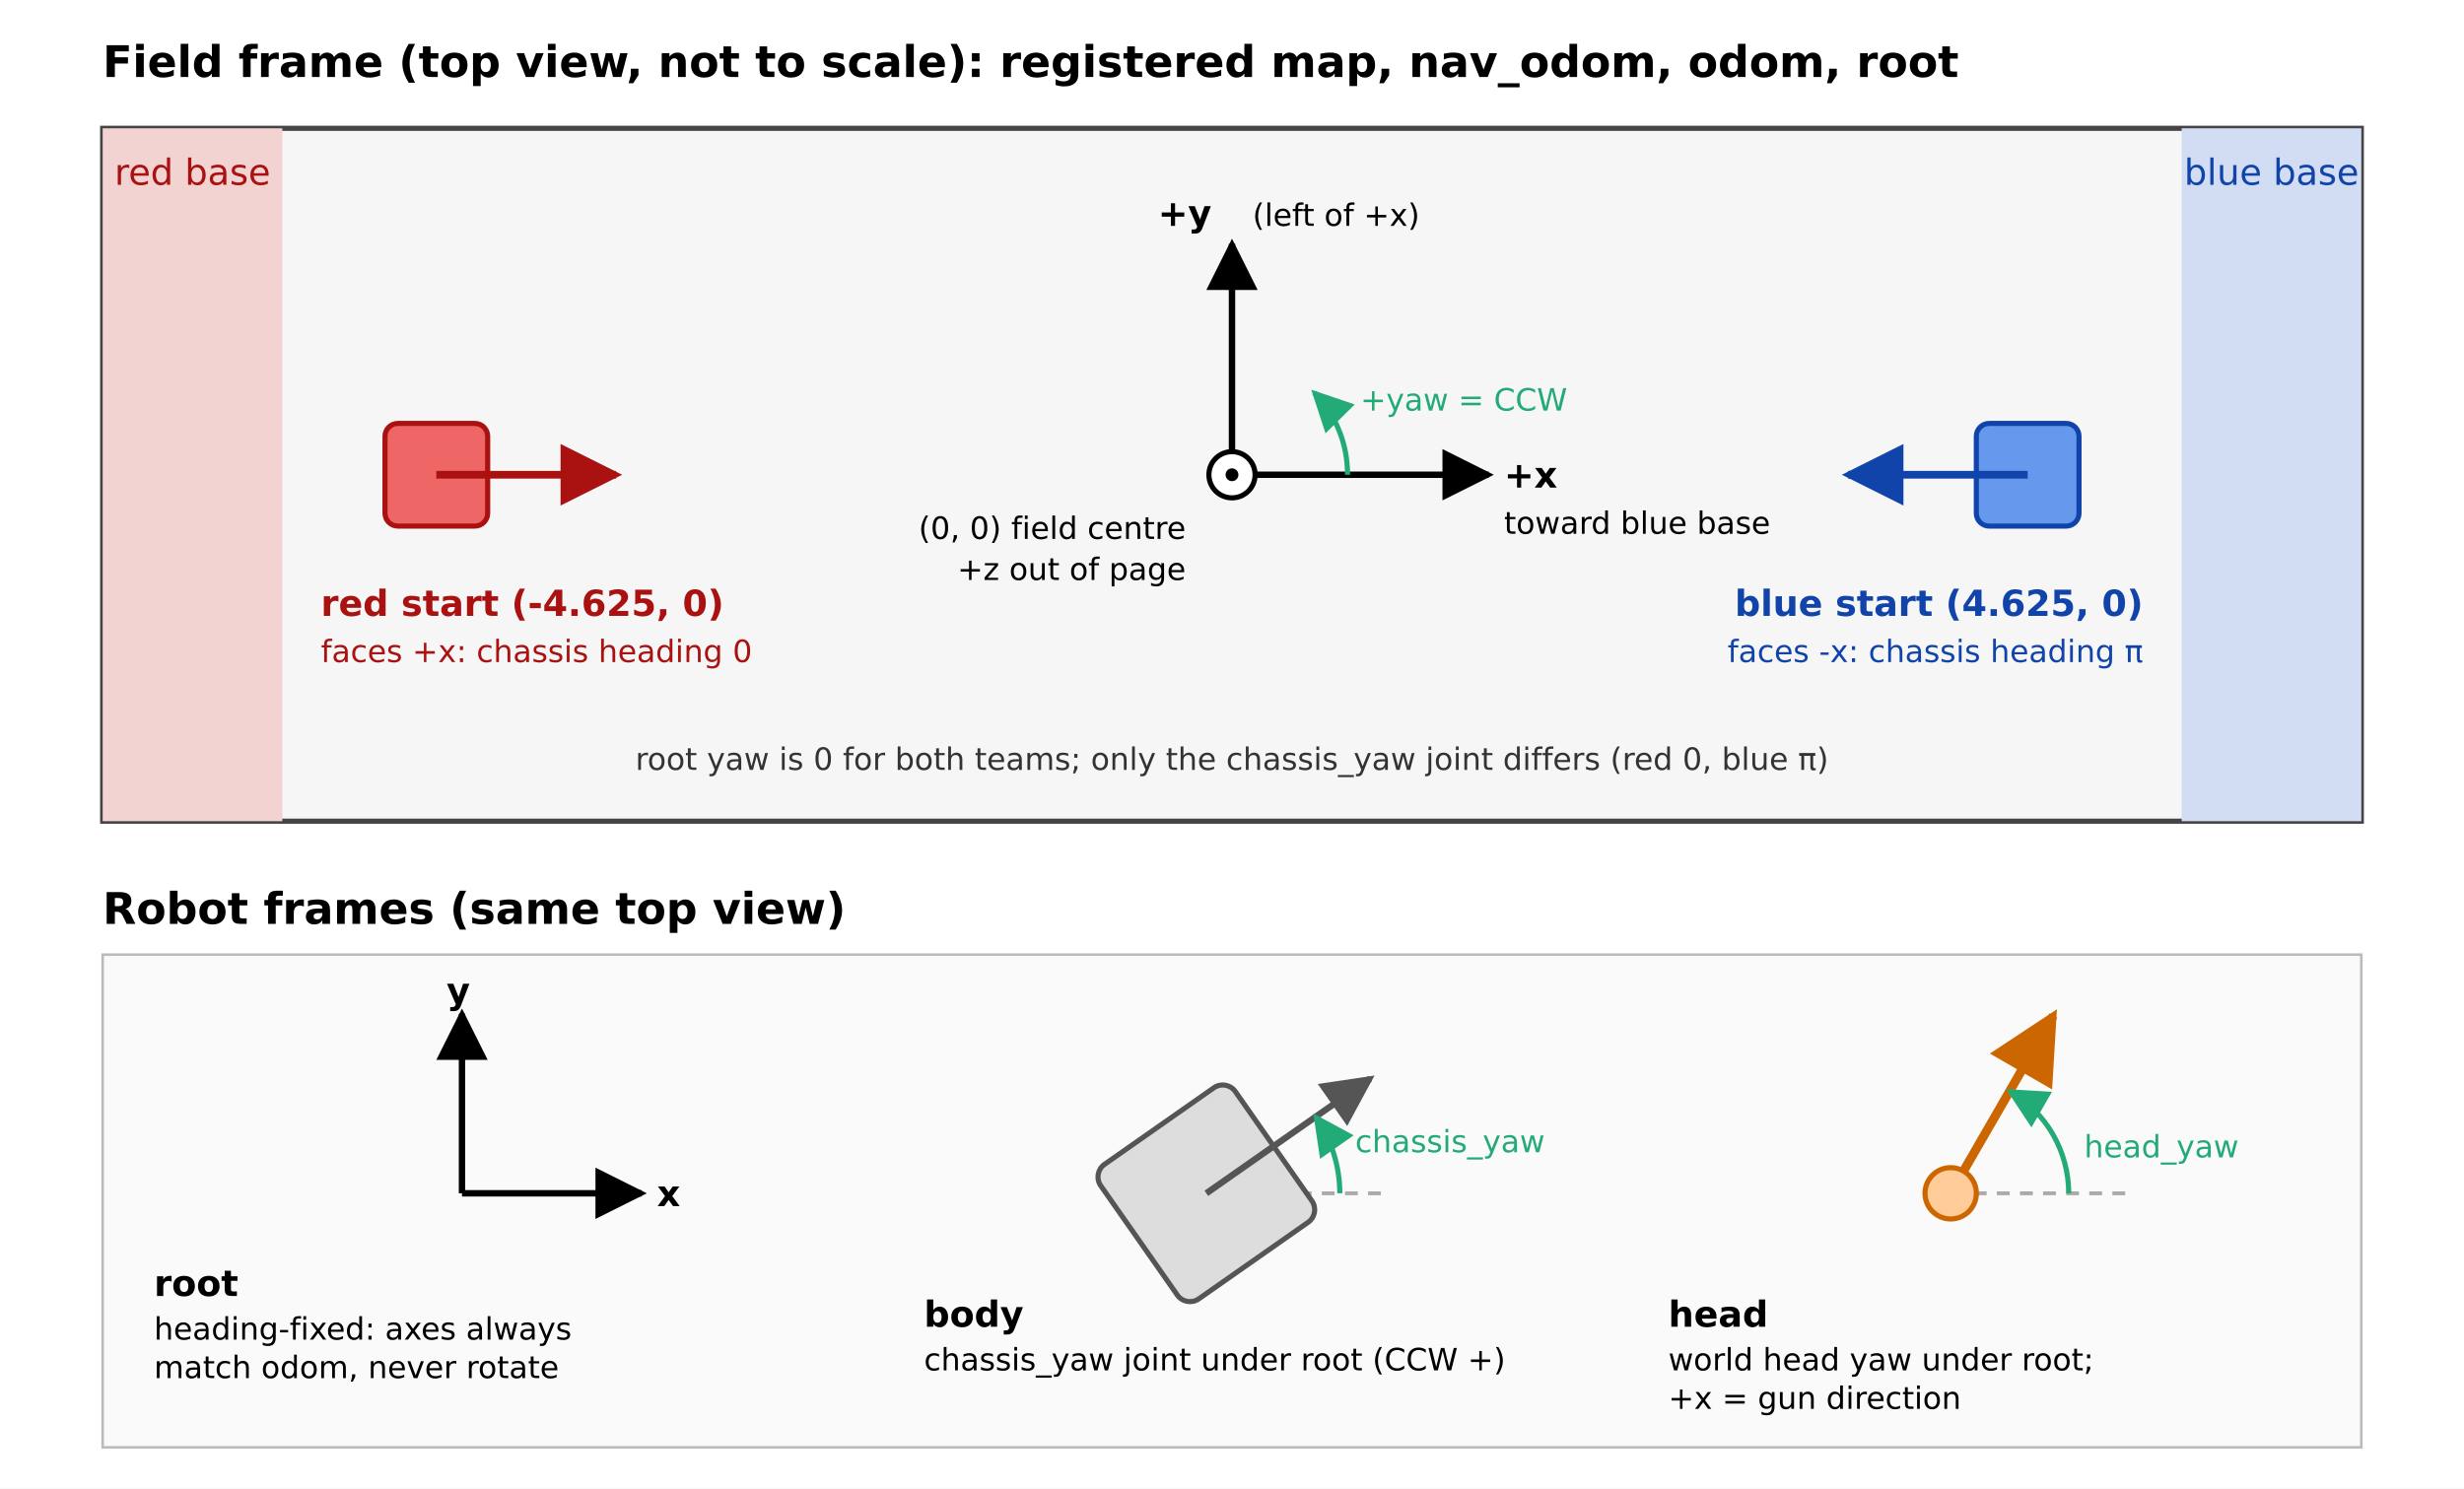
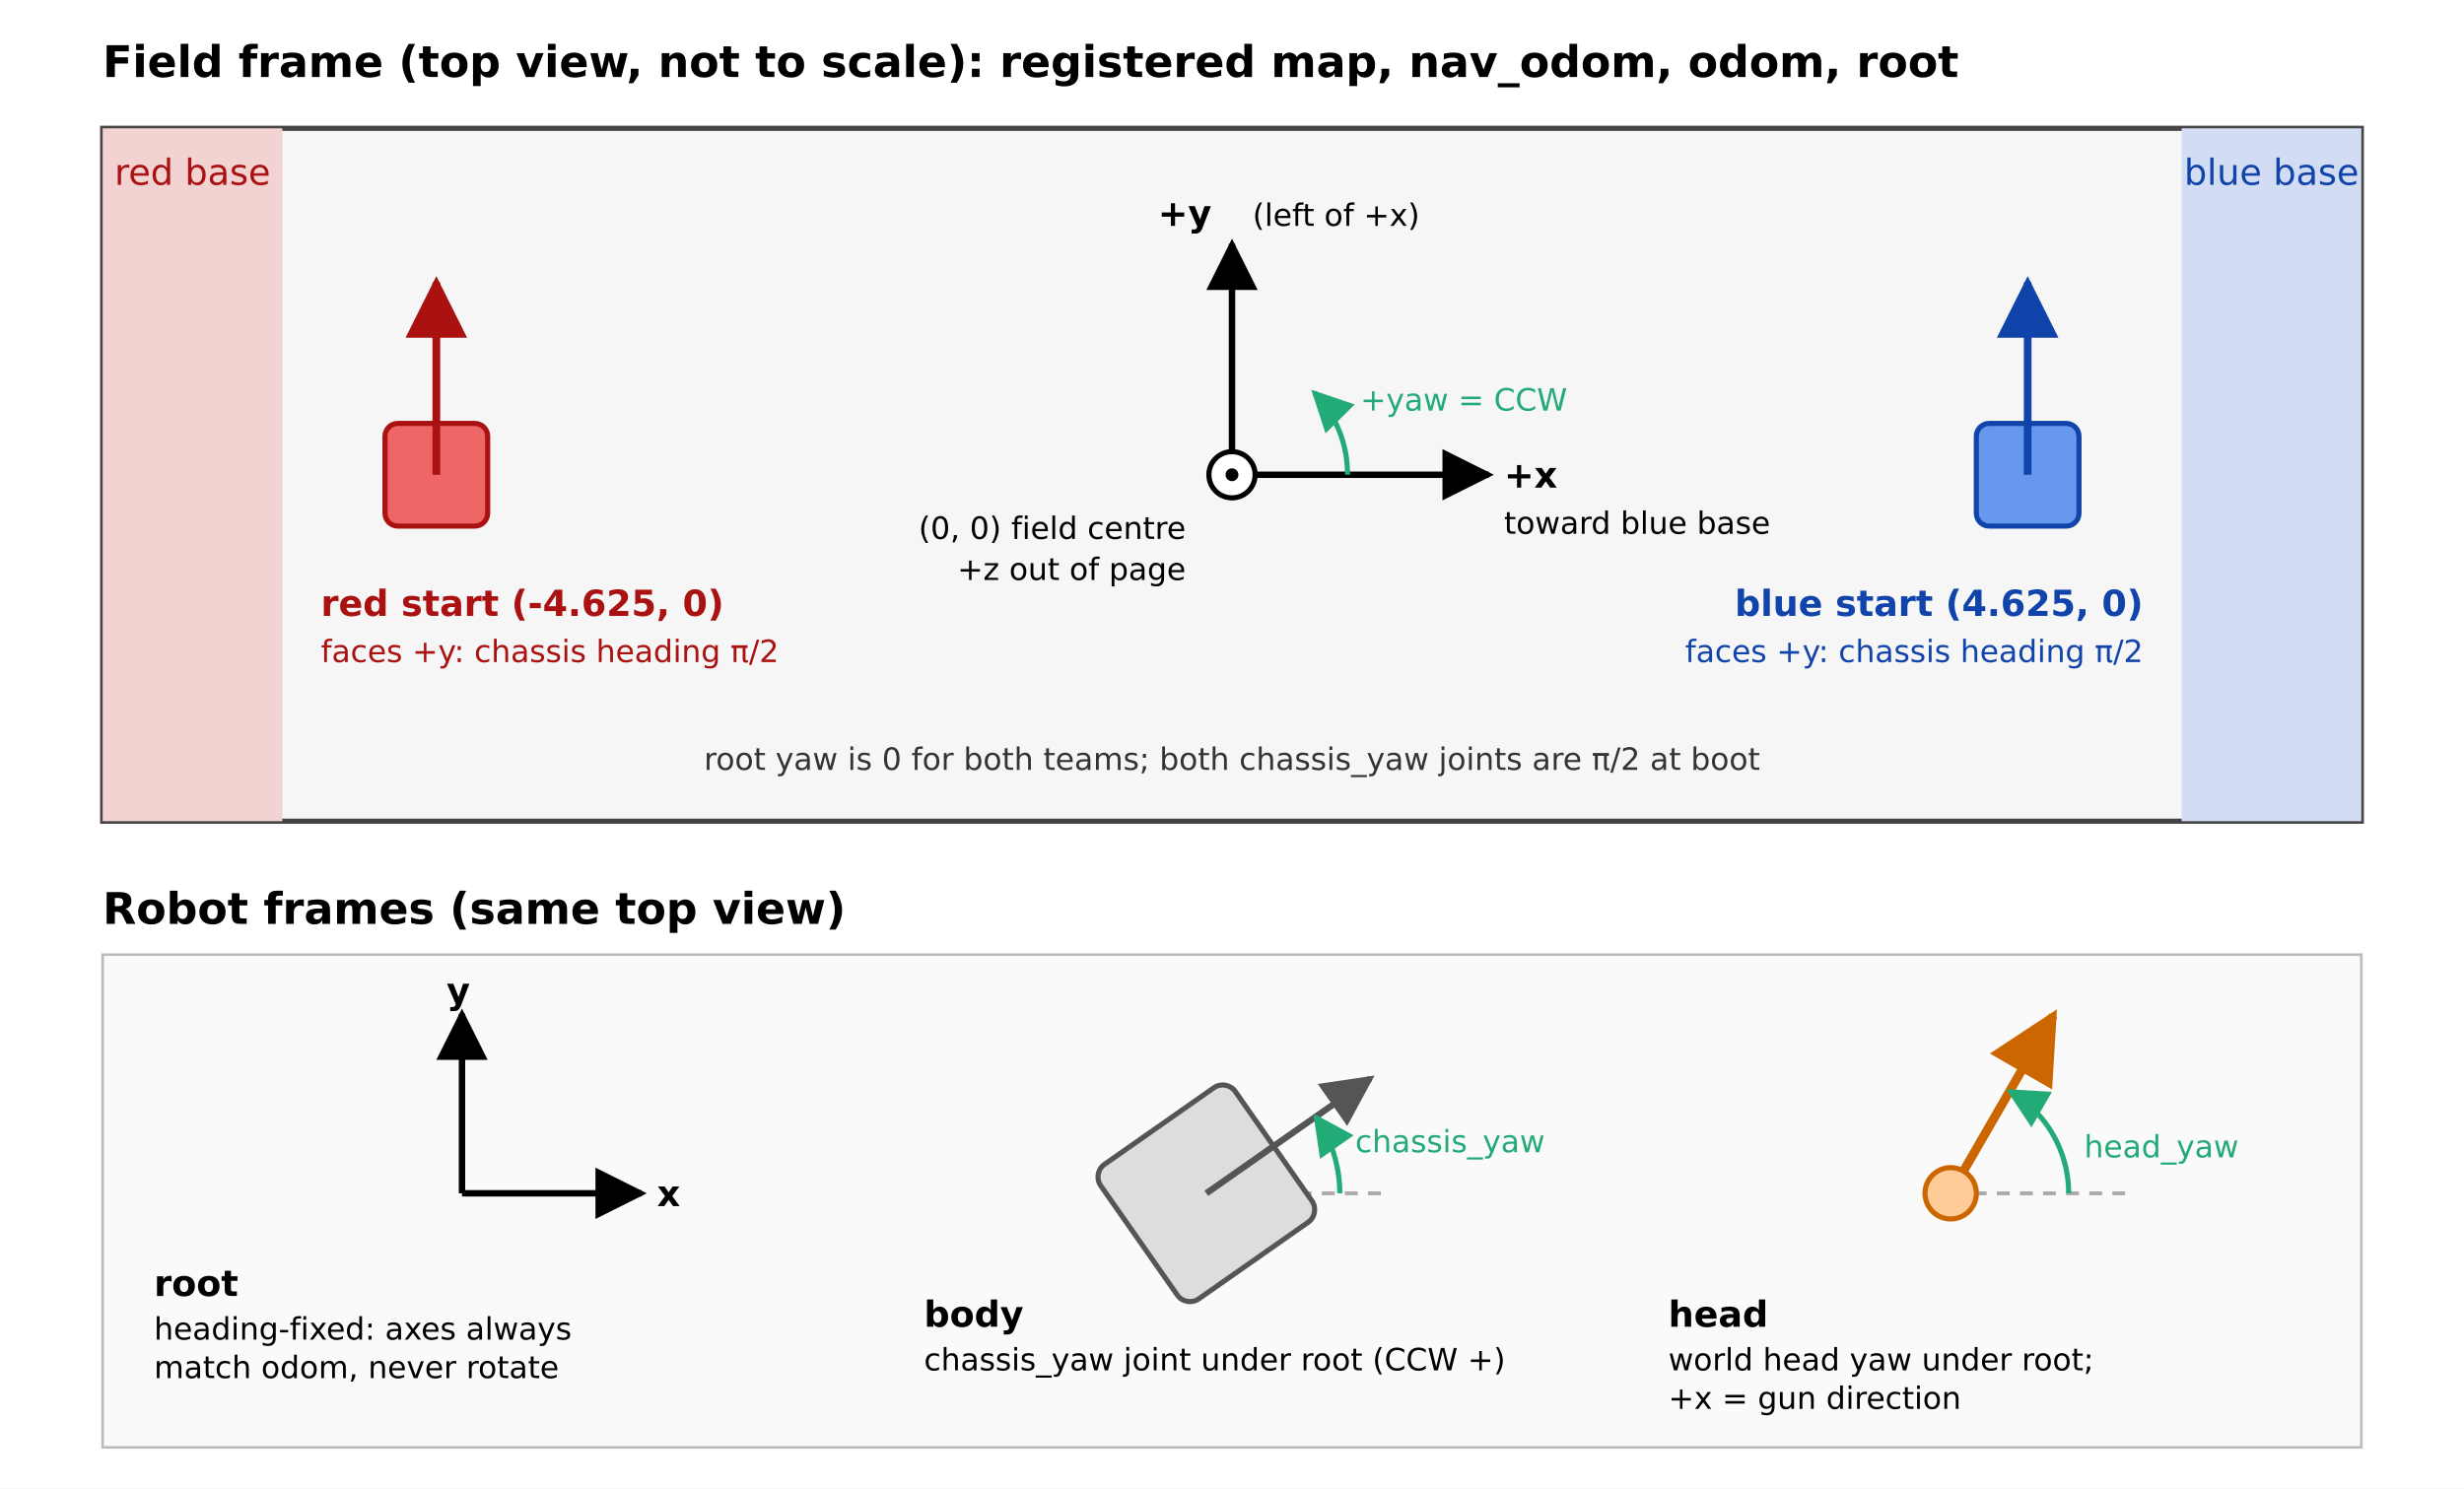
<svg xmlns="http://www.w3.org/2000/svg" width="960" height="580" viewBox="0 0 960 580" font-family="DejaVu Sans, Arial, sans-serif" font-size="14">
  <defs>
    <marker id="a" viewBox="0 0 10 10" refX="9" refY="5" markerWidth="8" markerHeight="8" orient="auto-start-reverse">
      <path d="M0,0 L10,5 L0,10 z" fill="context-stroke" />
    </marker>
  </defs>
  <rect width="960" height="580" fill="#ffffff" />
  <text x="40" y="30" font-size="17" font-weight="bold">Field frame (top view, not to scale): registered map, nav_odom, odom, root</text>
  <rect x="40" y="50" width="880" height="270" fill="#f6f6f6" stroke="#444" stroke-width="2" />
  <rect x="40" y="50" width="70" height="270" fill="#f3d2d2" stroke="none" />
  <rect x="850" y="50" width="70" height="270" fill="#d2dcf3" stroke="none" />
  <text x="75" y="72" text-anchor="middle" fill="#a11">red base</text>
  <text x="885" y="72" text-anchor="middle" fill="#14a">blue base</text>
  <line x1="480" y1="185" x2="580" y2="185" stroke="#000" stroke-width="2.5" marker-end="url(#a)" />
  <line x1="480" y1="185" x2="480" y2="95" stroke="#000" stroke-width="2.5" marker-end="url(#a)" />
  <circle cx="480" cy="185" r="9" fill="#fff" stroke="#000" stroke-width="2" />
  <circle cx="480" cy="185" r="2.5" fill="#000" />
  <text x="586" y="190" font-weight="bold">+x</text>
  <text x="586" y="208" font-size="12">toward blue base</text>
  <text x="472" y="88" font-weight="bold" text-anchor="end">+y</text>
  <text x="488" y="88" font-size="12">(left of +x)</text>
  <text x="462" y="210" font-size="12" text-anchor="end">(0, 0) field centre</text>
  <text x="462" y="226" font-size="12" text-anchor="end">+z out of page</text>
  <path d="M 525,185 A 45,45 0 0 0 512,153" fill="none" stroke="#2a7" stroke-width="2" marker-end="url(#a)" />
  <text x="530" y="160" font-size="12" fill="#2a7">+yaw = CCW</text>
  <rect x="150" y="165" width="40" height="40" rx="5" fill="#e66" stroke="#a11" stroke-width="2" />
-   <line x1="170" y1="185" x2="240" y2="185" stroke="#a11" stroke-width="3" marker-end="url(#a)" />
+   <line x1="170" y1="185" x2="170" y2="110" stroke="#a11" stroke-width="3" marker-end="url(#a)" />
  <text x="125" y="240" fill="#a11" font-weight="bold">red start (-4.625, 0)</text>
-   <text x="125" y="258" fill="#a11" font-size="12">faces +x: chassis heading 0</text>
+   <text x="125" y="258" fill="#a11" font-size="12">faces +y: chassis heading π/2</text>
  <rect x="770" y="165" width="40" height="40" rx="5" fill="#69e" stroke="#14a" stroke-width="2" />
-   <line x1="790" y1="185" x2="720" y2="185" stroke="#14a" stroke-width="3" marker-end="url(#a)" />
+   <line x1="790" y1="185" x2="790" y2="110" stroke="#14a" stroke-width="3" marker-end="url(#a)" />
  <text x="835" y="240" fill="#14a" font-weight="bold" text-anchor="end">blue start (4.625, 0)</text>
-   <text x="835" y="258" fill="#14a" font-size="12" text-anchor="end">faces -x: chassis heading π</text>
-   <text x="480" y="300" text-anchor="middle" font-size="12" fill="#333">root yaw is 0 for both teams; only the chassis_yaw joint differs (red 0, blue π)</text>
+   <text x="835" y="258" fill="#14a" font-size="12" text-anchor="end">faces +y: chassis heading π/2</text>
+   <text x="480" y="300" text-anchor="middle" font-size="12" fill="#333">root yaw is 0 for both teams; both chassis_yaw joints are π/2 at boot</text>
  <text x="40" y="360" font-size="17" font-weight="bold">Robot frames (same top view)</text>
  <rect x="40" y="372" width="880" height="192" fill="#fafafa" stroke="#bbb" />
  <g transform="translate(180,465)">
    <line x1="0" y1="0" x2="70" y2="0" stroke="#000" stroke-width="2.5" marker-end="url(#a)" />
    <line x1="0" y1="0" x2="0" y2="-70" stroke="#000" stroke-width="2.5" marker-end="url(#a)" />
    <text x="76" y="5" font-weight="bold">x</text>
    <text x="-6" y="-74" font-weight="bold">y</text>
    <text x="-120" y="40" font-weight="bold">root</text>
    <text x="-120" y="57" font-size="12">heading-fixed: axes always</text>
    <text x="-120" y="72" font-size="12">match odom, never rotate</text>
  </g>
  <g transform="translate(470,465)">
    <line x1="0" y1="0" x2="70" y2="0" stroke="#aaa" stroke-width="1.5" stroke-dasharray="5,4" />
    <g transform="rotate(-35)">
      <rect x="-32" y="-32" width="64" height="64" rx="6" fill="#ddd" stroke="#555" stroke-width="2" />
      <line x1="0" y1="0" x2="78" y2="0" stroke="#555" stroke-width="2.5" marker-end="url(#a)" />
    </g>
    <path d="M 52,0 A 52,52 0 0 0 42.6,-29.8" fill="none" stroke="#2a7" stroke-width="2" marker-end="url(#a)" />
    <text x="58" y="-16" font-size="12" fill="#2a7">chassis_yaw</text>
    <text x="-110" y="52" font-weight="bold">body</text>
    <text x="-110" y="69" font-size="12">chassis_yaw joint under root (CCW +)</text>
  </g>
  <g transform="translate(760,465)">
    <line x1="0" y1="0" x2="70" y2="0" stroke="#aaa" stroke-width="1.5" stroke-dasharray="5,4" />
    <g transform="rotate(-60)">
      <line x1="0" y1="0" x2="80" y2="0" stroke="#c60" stroke-width="3.5" marker-end="url(#a)" />
    </g>
    <circle cx="0" cy="0" r="10" fill="#fc9" stroke="#c60" stroke-width="2" />
    <path d="M 46,0 A 46,46 0 0 0 23,-39.8" fill="none" stroke="#2a7" stroke-width="2" marker-end="url(#a)" />
    <text x="52" y="-14" font-size="12" fill="#2a7">head_yaw</text>
    <text x="-110" y="52" font-weight="bold">head</text>
    <text x="-110" y="69" font-size="12">world head yaw under root;</text>
    <text x="-110" y="84" font-size="12">+x = gun direction</text>
  </g>
</svg>
